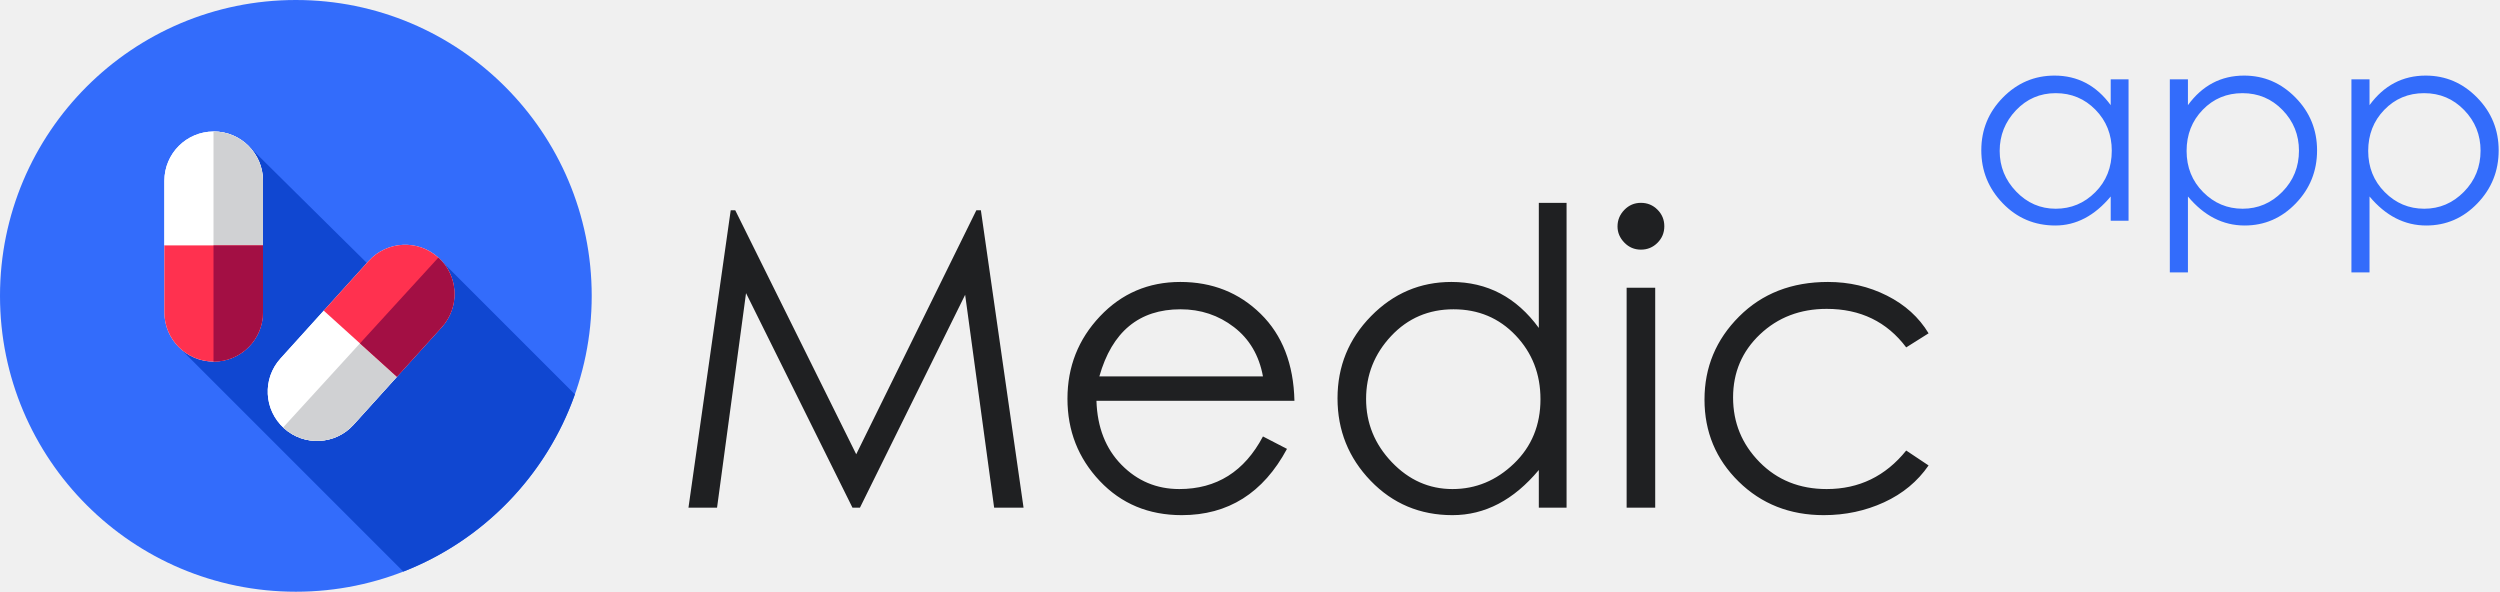
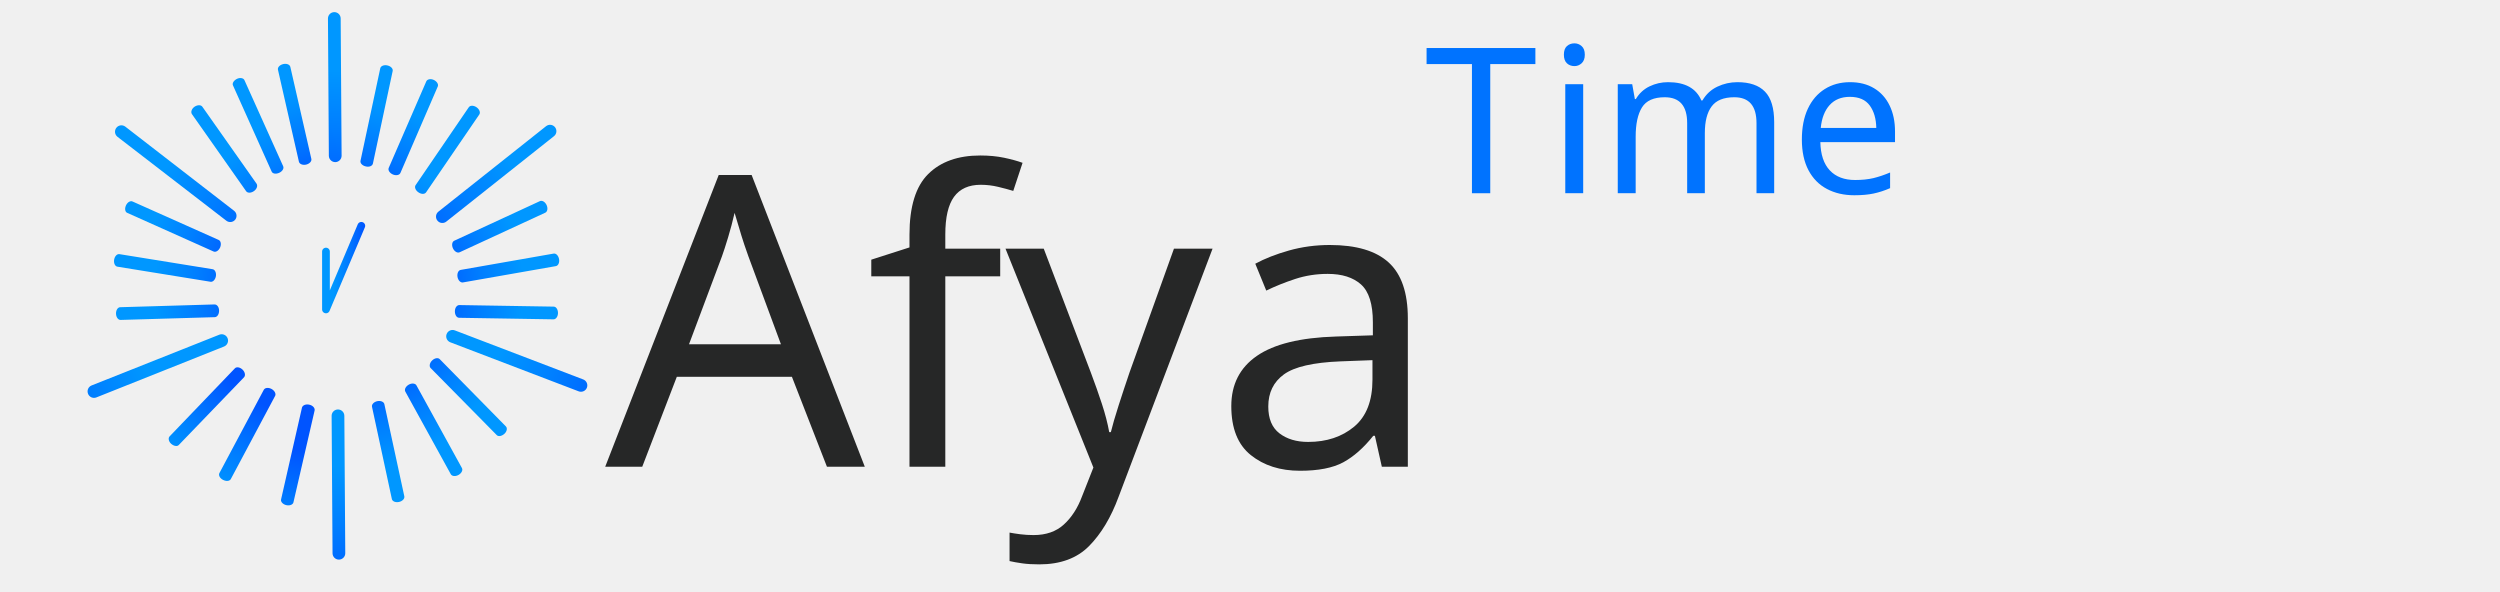
- <svg xmlns="http://www.w3.org/2000/svg" width="169px" height="40px" viewBox="0 0 169 40" version="1.1">
-   <g stroke="none" stroke-width="1" fill="none" fill-rule="evenodd">
-     <g id="logo">
-       <g id="pill-(1)">
-         <circle id="Oval" fill="#336CFB" cx="20" cy="20" r="20" />
-         <path d="M38.863,26.659 L29.966,17.762 L27.216,20.167 L16.804,9.868 L14.108,21.96 L11.976,23.351 L27.264,38.639 C32.666,36.532 36.927,32.144 38.863,26.659 Z" id="Path" fill="#1047D1" />
-         <g id="Group" transform="translate(11.09375, 8.828125)" fill="#FFFFFF">
-           <path d="M3.351,15.616 C1.51,15.616 0.017,14.124 0.017,12.283 L0.017,3.394 C0.017,1.553 1.51,0.061 3.351,0.061 C5.192,0.061 6.684,1.553 6.684,3.394 L6.684,12.283 C6.684,14.124 5.192,15.616 3.351,15.616 Z" id="Path" />
-           <path d="M6.684,3.394 C6.684,1.553 5.192,0.061 3.351,0.061 C1.51,0.061 0.017,1.553 0.017,3.394 L0.017,7.76 L6.684,7.76 L6.684,3.394 L6.684,3.394 Z" id="Path" />
-         </g>
-         <path d="M17.778,12.222 C17.778,10.381 16.285,8.889 14.444,8.889 C14.441,8.889 14.437,8.889 14.433,8.889 L14.433,16.588 L17.778,16.588 L17.778,12.222 Z" id="Path" fill="#D0D1D3" />
-         <path d="M11.111,16.588 L11.111,21.111 C11.111,22.952 12.604,24.444 14.444,24.444 C16.285,24.444 17.778,22.952 17.778,21.111 L17.778,16.588 L11.111,16.588 Z" id="Path" fill="#FF314F" />
-         <path d="M14.433,16.588 L14.433,24.444 C14.437,24.444 14.441,24.445 14.444,24.445 C16.285,24.445 17.778,22.952 17.778,21.111 L17.778,16.588 L14.433,16.588 L14.433,16.588 Z" id="Path" fill="#A30F44" />
-         <g id="Group" transform="translate(18.04688, 16.48438)" fill="#FFFFFF">
-           <path d="M11.58,0.922 C12.946,2.157 13.052,4.265 11.817,5.631 L5.856,12.224 C4.621,13.59 2.513,13.696 1.148,12.461 C-0.218,11.226 -0.324,9.119 0.911,7.753 L6.872,1.16 C8.107,-0.206 10.214,-0.312 11.58,0.922 Z" id="Path" />
-           <path d="M0.911,7.753 C-0.324,9.119 -0.218,11.226 1.148,12.461 C2.513,13.696 4.621,13.59 5.856,12.224 L8.784,8.986 L3.839,4.515 L0.911,7.753 Z" id="Path" />
-         </g>
-         <path d="M19.14,28.894 C19.158,28.911 19.176,28.929 19.194,28.945 C20.56,30.18 22.668,30.074 23.902,28.708 L26.83,25.47 L24.333,23.212 L19.14,28.894 Z" id="Path" fill="#D0D1D3" />
-         <path d="M26.831,25.47 L29.864,22.115 C31.099,20.749 30.992,18.642 29.627,17.407 C28.261,16.172 26.154,16.278 24.919,17.644 L21.885,20.999 L26.831,25.47 Z" id="Path" fill="#FF314F" />
-         <path d="M29.634,17.413 L24.333,23.212 L26.831,25.47 L29.864,22.115 C31.096,20.752 30.993,18.649 29.634,17.413 Z" id="Path" fill="#A30F44" />
-       </g>
-       <g id="symbol" transform="translate(46, 1)">
-         <path d="M97.89,4.362 L97.89,13.92 L96.684,13.92 L96.684,12.282 C95.592,13.59 94.344,14.244 92.94,14.244 C91.536,14.244 90.351,13.743 89.385,12.741 C88.419,11.739 87.936,10.545 87.936,9.159 C87.936,7.773 88.422,6.585 89.394,5.595 C90.366,4.605 91.53,4.11 92.886,4.11 C94.446,4.11 95.712,4.776 96.684,6.108 L96.684,4.362 L97.89,4.362 Z M96.756,9.186 C96.756,8.094 96.39,7.173 95.658,6.423 C94.926,5.673 94.029,5.298 92.967,5.298 C91.905,5.298 91.008,5.685 90.276,6.459 C89.544,7.233 89.178,8.148 89.178,9.204 C89.178,10.26 89.55,11.175 90.294,11.949 C91.038,12.723 91.929,13.11 92.967,13.11 C94.005,13.11 94.896,12.738 95.64,11.994 C96.384,11.25 96.756,10.314 96.756,9.186 Z M100.68,4.362 L101.904,4.362 L101.904,6.108 C102.876,4.776 104.142,4.11 105.702,4.11 C107.046,4.11 108.204,4.605 109.176,5.595 C110.148,6.585 110.634,7.776 110.634,9.168 C110.634,10.56 110.154,11.754 109.194,12.75 C108.234,13.746 107.082,14.244 105.738,14.244 C104.274,14.244 102.996,13.59 101.904,12.282 L101.904,17.412 L100.68,17.412 L100.68,4.362 Z M109.41,9.186 C109.41,8.118 109.041,7.203 108.303,6.441 C107.565,5.679 106.662,5.298 105.594,5.298 C104.526,5.298 103.629,5.673 102.903,6.423 C102.177,7.173 101.814,8.1 101.814,9.204 C101.814,10.308 102.186,11.235 102.93,11.985 C103.674,12.735 104.565,13.11 105.603,13.11 C106.641,13.11 107.535,12.729 108.285,11.967 C109.035,11.205 109.41,10.278 109.41,9.186 Z M112.956,4.362 L114.18,4.362 L114.18,6.108 C115.152,4.776 116.418,4.11 117.978,4.11 C119.322,4.11 120.48,4.605 121.452,5.595 C122.424,6.585 122.91,7.776 122.91,9.168 C122.91,10.56 122.43,11.754 121.47,12.75 C120.51,13.746 119.358,14.244 118.014,14.244 C116.55,14.244 115.272,13.59 114.18,12.282 L114.18,17.412 L112.956,17.412 L112.956,4.362 Z M121.686,9.186 C121.686,8.118 121.317,7.203 120.579,6.441 C119.841,5.679 118.938,5.298 117.87,5.298 C116.802,5.298 115.905,5.673 115.179,6.423 C114.453,7.173 114.09,8.1 114.09,9.204 C114.09,10.308 114.462,11.235 115.206,11.985 C115.95,12.735 116.841,13.11 117.879,13.11 C118.917,13.11 119.811,12.729 120.561,11.967 C121.311,11.205 121.686,10.278 121.686,9.186 Z" id="app" fill="#336CFB" />
-         <path d="M0.54,33.32 L3.396,13.216 L3.704,13.216 L11.88,29.708 L20,13.216 L20.308,13.216 L23.192,33.32 L21.204,33.32 L19.244,18.928 L12.132,33.32 L11.628,33.32 L4.432,18.816 L2.472,33.32 L0.54,33.32 Z M39.376,28.504 L41,29.344 C39.395,32.331 37.024,33.824 33.888,33.824 C31.648,33.824 29.8,33.054 28.344,31.514 C26.888,29.974 26.16,28.121 26.16,25.956 C26.16,23.791 26.893,21.933 28.358,20.384 C29.823,18.835 31.634,18.06 33.79,18.06 C35.946,18.06 37.757,18.779 39.222,20.216 C40.687,21.653 41.448,23.613 41.504,26.096 L28.12,26.096 C28.176,27.888 28.741,29.33 29.814,30.422 C30.887,31.514 32.189,32.06 33.72,32.06 C36.24,32.06 38.125,30.875 39.376,28.504 Z M39.376,24.444 C39.115,23.025 38.461,21.915 37.416,21.112 C36.371,20.309 35.167,19.908 33.804,19.908 C31.004,19.908 29.175,21.42 28.316,24.444 L39.376,24.444 Z M59.9,12.712 L59.9,33.32 L58.024,33.32 L58.024,30.772 C56.325,32.807 54.379,33.824 52.186,33.824 C49.993,33.824 48.149,33.049 46.656,31.5 C45.163,29.951 44.416,28.093 44.416,25.928 C44.416,23.763 45.172,21.91 46.684,20.37 C48.196,18.83 50.007,18.06 52.116,18.06 C54.543,18.06 56.512,19.096 58.024,21.168 L58.024,12.712 L59.9,12.712 Z M58.136,25.984 C58.136,24.285 57.576,22.848 56.456,21.672 C55.336,20.496 53.936,19.908 52.256,19.908 C50.576,19.908 49.171,20.51 48.042,21.714 C46.913,22.918 46.348,24.337 46.348,25.97 C46.348,27.603 46.927,29.027 48.084,30.24 C49.241,31.453 50.609,32.06 52.186,32.06 C53.763,32.06 55.149,31.486 56.344,30.338 C57.539,29.19 58.136,27.739 58.136,25.984 Z M63.344,14.308 C63.344,13.879 63.498,13.505 63.806,13.188 C64.114,12.871 64.487,12.712 64.926,12.712 C65.365,12.712 65.738,12.866 66.046,13.174 C66.354,13.482 66.508,13.855 66.508,14.294 C66.508,14.733 66.354,15.106 66.046,15.414 C65.738,15.722 65.365,15.876 64.926,15.876 C64.487,15.876 64.114,15.717 63.806,15.4 C63.498,15.083 63.344,14.719 63.344,14.308 Z M63.96,18.452 L65.892,18.452 L65.892,33.32 L63.96,33.32 L63.96,18.452 Z M84.372,21.532 L82.86,22.484 C81.553,20.748 79.761,19.88 77.484,19.88 C75.692,19.88 74.189,20.454 72.976,21.602 C71.763,22.75 71.156,24.173 71.156,25.872 C71.156,27.571 71.753,29.027 72.948,30.24 C74.143,31.453 75.655,32.06 77.484,32.06 C79.668,32.06 81.46,31.192 82.86,29.456 L84.372,30.464 C83.625,31.547 82.622,32.377 81.362,32.956 C80.102,33.535 78.744,33.824 77.288,33.824 C74.992,33.824 73.074,33.068 71.534,31.556 C69.994,30.044 69.224,28.196 69.224,26.012 C69.224,23.828 70.003,21.957 71.562,20.398 C73.121,18.839 75.123,18.06 77.568,18.06 C79.005,18.06 80.335,18.368 81.558,18.984 C82.781,19.6 83.719,20.449 84.372,21.532 Z" id="Medic" fill="#1F2022" />
-       </g>
-     </g>
-   </g>
+ <svg xmlns="http://www.w3.org/2000/svg" xmlns:xlink="http://www.w3.org/1999/xlink" id="Layer_1" data-name="Layer 1" viewBox="0 0 676 160">
+   <defs>
+     <style>.cls-1{fill:url(#linear-gradient);}.cls-2{fill:url(#linear-gradient-2);}.cls-3{fill:url(#linear-gradient-3);}.cls-4{fill:url(#linear-gradient-4);}.cls-5{fill:url(#linear-gradient-5);}.cls-6{fill:url(#linear-gradient-6);}.cls-7{fill:url(#linear-gradient-7);}.cls-8{fill:url(#linear-gradient-8);}.cls-9{fill:url(#linear-gradient-9);}.cls-10{fill:url(#linear-gradient-10);}.cls-11{fill:url(#linear-gradient-11);}.cls-12{fill:url(#linear-gradient-12);}.cls-13{fill:url(#linear-gradient-13);}.cls-14{fill:url(#linear-gradient-14);}.cls-15{fill:url(#linear-gradient-15);}.cls-16{fill:url(#linear-gradient-16);}.cls-17{fill:url(#linear-gradient-17);}.cls-18{fill:url(#linear-gradient-18);}.cls-19{fill:url(#linear-gradient-19);}.cls-20{fill:url(#linear-gradient-20);}.cls-21{fill:url(#linear-gradient-21);}.cls-22{fill:url(#linear-gradient-22);}.cls-23{fill:url(#linear-gradient-23);}.cls-24{fill:url(#linear-gradient-24);}.cls-25{fill:none;stroke-linecap:round;stroke-linejoin:round;stroke-width:2.09px;stroke:url(#linear-gradient-25);}.cls-26{font-size:110px;fill:#262727;font-family:CenturyGothic, Century Gothic;}.cls-27{font-size:55px;fill:#0073ff;font-family:Nunito-Light, Nunito;font-weight:300;}.cls-28{letter-spacing:0.01em;}</style>
+     <linearGradient id="linear-gradient" x1="119.61" y1="-16.31" x2="117.55" y2="36" gradientTransform="translate(-28.37 22.03) rotate(-0.38)" gradientUnits="userSpaceOnUse">
+       <stop offset="0.26" stop-color="#0097ff" />
+       <stop offset="0.56" stop-color="#007fff" />
+       <stop offset="1" stop-color="#0054ff" />
+     </linearGradient>
+     <linearGradient id="linear-gradient-2" x1="119.89" y1="91.17" x2="117.82" y2="143.48" xlink:href="#linear-gradient" />
+     <linearGradient id="linear-gradient-3" x1="6099.92" y1="-109.34" x2="6097.85" y2="-57.03" gradientTransform="translate(-1951.7 5827.81) rotate(-69.1)" xlink:href="#linear-gradient" />
+     <linearGradient id="linear-gradient-4" x1="-1941.21" y1="4087.95" x2="-1943.27" y2="4140.26" gradientTransform="translate(4558.15 -984.91) rotate(51.56)" xlink:href="#linear-gradient" />
+     <linearGradient id="linear-gradient-5" x1="-706.3" y1="771.78" x2="-707.72" y2="807.69" gradientTransform="translate(957.22 -587.88) rotate(12.08)" xlink:href="#linear-gradient" />
+     <linearGradient id="linear-gradient-6" x1="-1297.51" y1="1623.92" x2="-1298.92" y2="1659.83" gradientTransform="translate(1954.01 -950.22) rotate(23.46)" xlink:href="#linear-gradient" />
+     <linearGradient id="linear-gradient-7" x1="-1692.57" y1="2533.02" x2="-1693.99" y2="2568.93" gradientTransform="matrix(0.83, 0.56, -0.56, 0.83, 2954.96, -1106.91)" xlink:href="#linear-gradient" />
+     <linearGradient id="linear-gradient-8" x1="-1826.08" y1="5332.56" x2="-1827.5" y2="5368.48" gradientTransform="translate(5753.36 -524.87) rotate(65.18)" xlink:href="#linear-gradient" />
+     <linearGradient id="linear-gradient-9" x1="-1357.97" y1="6619.14" x2="-1359.39" y2="6655.05" gradientTransform="translate(6904.62 264.58) rotate(80.05)" xlink:href="#linear-gradient" />
+     <linearGradient id="linear-gradient-10" x1="-810.18" y1="7465.49" x2="-811.6" y2="7501.4" gradientTransform="matrix(-0.02, 1, -1, -0.02, 7601.21, 1016.92)" xlink:href="#linear-gradient" />
+     <linearGradient id="linear-gradient-11" x1="2659.39" y1="9516.85" x2="2657.97" y2="9552.77" gradientTransform="translate(8704.31 5036.67) rotate(135.47)" xlink:href="#linear-gradient" />
+     <linearGradient id="linear-gradient-12" x1="4130.06" y1="9492.14" x2="4128.64" y2="9528.05" gradientTransform="translate(8316.4 6455.36) rotate(151.19)" xlink:href="#linear-gradient" />
+     <linearGradient id="linear-gradient-13" x1="5611.41" y1="9049.43" x2="5609.99" y2="9085.34" gradientTransform="translate(7505.72 7792.8) rotate(167.79)" xlink:href="#linear-gradient" />
+     <linearGradient id="linear-gradient-14" x1="8410.33" y1="5820.09" x2="8408.27" y2="5872.4" gradientTransform="matrix(-0.37, -0.93, -0.93, 0.37, 8574.24, 5757.77)" xlink:href="#linear-gradient" />
+     <linearGradient id="linear-gradient-15" x1="1981.6" y1="-922.59" x2="1979.54" y2="-870.27" gradientTransform="matrix(-0.61, 0.79, 0.79, 0.61, 1973.55, -968.47)" xlink:href="#linear-gradient" />
+     <linearGradient id="linear-gradient-16" x1="5507.09" y1="-602.53" x2="5505.67" y2="-566.62" gradientTransform="matrix(-0.97, 0.22, 0.22, 0.97, 5579.75, -618.74)" xlink:href="#linear-gradient" />
+     <linearGradient id="linear-gradient-17" x1="4522.77" y1="-949.97" x2="4521.36" y2="-914.06" gradientTransform="matrix(-0.91, 0.41, 0.41, 0.91, 4578.25, -967.29)" xlink:href="#linear-gradient" />
+     <linearGradient id="linear-gradient-18" x1="3537.38" y1="-1091.38" x2="3535.96" y2="-1055.47" gradientTransform="matrix(-0.82, 0.58, 0.58, 0.82, 3574.7, -1110.91)" xlink:href="#linear-gradient" />
+     <linearGradient id="linear-gradient-19" x1="805.9" y1="-461.88" x2="804.48" y2="-425.96" gradientTransform="matrix(-0.41, 0.91, 0.91, 0.41, 785.18, -491.18)" xlink:href="#linear-gradient" />
+     <linearGradient id="linear-gradient-20" x1="-300.98" y1="344.51" x2="-302.4" y2="380.42" gradientTransform="matrix(-0.16, 0.99, 0.99, 0.16, -356.21, 313.06)" xlink:href="#linear-gradient" />
+     <linearGradient id="linear-gradient-21" x1="-958.02" y1="1104.39" x2="-959.44" y2="1140.3" gradientTransform="matrix(0.03, 1, 1, -0.03, -1043.04, 1075.61)" xlink:href="#linear-gradient" />
+     <linearGradient id="linear-gradient-22" x1="-1906.22" y1="5083.58" x2="-1907.64" y2="5119.5" gradientTransform="matrix(0.72, 0.69, 0.69, -0.72, -2091.68, 5109.28)" xlink:href="#linear-gradient" />
+     <linearGradient id="linear-gradient-23" x1="-1464.1" y1="6464.47" x2="-1465.52" y2="6500.38" gradientTransform="matrix(0.88, 0.47, 0.47, -0.88, -1685.44, 6522.8)" xlink:href="#linear-gradient" />
+     <linearGradient id="linear-gradient-24" x1="-611.07" y1="7754.22" x2="-612.49" y2="7790.13" gradientTransform="matrix(0.97, 0.23, 0.23, -0.97, -1074.37, 7827.46)" xlink:href="#linear-gradient" />
+     <linearGradient id="linear-gradient-25" x1="87.09" y1="72.37" x2="98.75" y2="72.37" gradientTransform="matrix(1, 0, 0, 1, 0, 0)" xlink:href="#linear-gradient" />
+   </defs>
+   <path class="cls-1" d="M90.66,43.84a1.74,1.74,0,0,1-1.74-1.71L88.68,5a1.72,1.72,0,0,1,3.44,0l.25,37.17A1.74,1.74,0,0,1,90.66,43.84Z" />
+   <path class="cls-2" d="M91.65,151.32a1.72,1.72,0,0,1-1.73-1.71l-.25-37.17a1.72,1.72,0,1,1,3.44,0l.25,37.16A1.72,1.72,0,0,1,91.65,151.32Z" />
+   <path class="cls-3" d="M158.7,104.82a1.72,1.72,0,0,1-2.22,1L121.75,92.55A1.72,1.72,0,0,1,123,89.34L157.7,102.6A1.72,1.72,0,0,1,158.7,104.82Z" />
+   <path class="cls-4" d="M118.27,59.65a1.72,1.72,0,0,1,.27-2.42l29.12-23.11a1.72,1.72,0,1,1,2.14,2.7l-29.12,23.1A1.71,1.71,0,0,1,118.27,59.65Z" />
+   <path class="cls-5" d="M98.91,45c-.93-.2-1.57-.88-1.43-1.52l5.34-25c.13-.64,1-1,1.93-.79s1.57.87,1.43,1.51l-5.34,25C100.7,44.88,99.84,45.24,98.91,45Z" />
+   <path class="cls-6" d="M106.22,47.17c-.87-.38-1.37-1.17-1.11-1.77L115.27,22c.26-.6,1.18-.77,2-.4s1.37,1.17,1.11,1.77L108.27,46.77C108,47.37,107.09,47.55,106.22,47.17Z" />
+   <path class="cls-7" d="M113.13,52c-.78-.53-1.12-1.4-.75-1.94L126.76,29c.37-.54,1.31-.54,2.09,0s1.12,1.41.76,1.95L115.22,52C114.85,52.56,113.92,52.56,113.13,52Z" />
+   <path class="cls-8" d="M122.48,67.15c-.4-.86-.25-1.78.35-2.06L146,54.38c.6-.27,1.4.21,1.8,1.07s.24,1.78-.35,2.06L124.27,68.22C123.68,68.49,122.87,68,122.48,67.15Z" />
+   <path class="cls-9" d="M123.71,74.88c-.16-.94.22-1.79.87-1.9l25.13-4.41c.64-.11,1.29.55,1.46,1.49s-.23,1.79-.87,1.9l-25.13,4.41C124.53,76.48,123.87,75.81,123.71,74.88Z" />
+   <path class="cls-10" d="M123,84.19c0-1,.56-1.71,1.21-1.7l25.51.42c.66,0,1.17.79,1.16,1.74s-.56,1.71-1.21,1.7l-25.51-.42C123.47,85.92,123,85.15,123,84.19Z" />
+   <path class="cls-11" d="M116.84,97.48c.68-.67,1.6-.83,2.06-.37l17.89,18.19c.46.47.28,1.38-.4,2s-1.6.83-2.06.36L116.44,99.52C116,99.06,116.16,98.14,116.84,97.48Z" />
+   <path class="cls-12" d="M110.54,104c.83-.46,1.76-.36,2.07.21l12.3,22.36c.31.57-.11,1.4-.94,1.86s-1.76.37-2.08-.21L109.6,105.89C109.28,105.31,109.7,104.48,110.54,104Z" />
+   <path class="cls-13" d="M102,108.48c.93-.2,1.79.16,1.93.79l5.4,24.94c.13.64-.51,1.32-1.44,1.52s-1.79-.15-1.93-.79L100.59,110C100.45,109.36,101.09,108.68,102,108.48Z" />
+   <path class="cls-14" d="M23.8,106.47a1.73,1.73,0,0,0,2.24,1L60.58,93.7a1.72,1.72,0,0,0-1.27-3.2L24.76,104.23A1.73,1.73,0,0,0,23.8,106.47Z" />
+   <path class="cls-15" d="M63.62,59.37A1.71,1.71,0,0,0,63.3,57L33.88,34.24A1.72,1.72,0,0,0,31.78,37L61.2,59.68A1.72,1.72,0,0,0,63.62,59.37Z" />
+   <path class="cls-16" d="M82.77,44.51c.93-.22,1.56-.9,1.42-1.54L78.51,18.1c-.14-.64-1-1-1.94-.77s-1.56.89-1.41,1.53l5.67,24.88C81,44.37,81.85,44.72,82.77,44.51Z" />
+   <path class="cls-17" d="M75.49,46.73c.87-.39,1.35-1.18,1.08-1.78L66.1,21.68c-.26-.59-1.18-.76-2-.37S62.7,22.5,63,23.1L73.44,46.36C73.7,47,74.62,47.12,75.49,46.73Z" />
+   <path class="cls-18" d="M68.65,51.68c.78-.54,1.1-1.42.73-2L54.71,28.85c-.38-.53-1.31-.52-2.09,0s-1.1,1.43-.73,2L66.56,51.71C66.94,52.24,67.87,52.23,68.65,51.68Z" />
+   <path class="cls-19" d="M59.51,66.93c.38-.87.21-1.78-.38-2.05l-23.3-10.4c-.6-.27-1.39.22-1.78,1.09s-.22,1.79.38,2L57.73,68C58.32,68.29,59.12,67.8,59.51,66.93Z" />
+   <path class="cls-20" d="M58.38,74.68c.15-.94-.25-1.79-.9-1.89L32.3,68.72c-.65-.11-1.29.57-1.44,1.51s.24,1.78.89,1.88l25.19,4.08C57.58,76.29,58.22,75.61,58.38,74.68Z" />
+   <path class="cls-21" d="M59.24,84c0-1-.58-1.7-1.24-1.68l-25.5.75c-.65,0-1.16.81-1.13,1.76s.58,1.7,1.23,1.68l25.51-.75C58.76,85.72,59.26,84.93,59.24,84Z" />
+   <path class="cls-22" d="M65.57,99.93c-.69-.65-1.61-.81-2.06-.33L45.86,118c-.45.47-.26,1.39.42,2s1.61.81,2.06.33L66,102C66.44,101.5,66.25,100.59,65.57,99.93Z" />
+   <path class="cls-23" d="M73.41,105.17c-.84-.45-1.77-.34-2.08.23l-12,22.52c-.31.58.12,1.41,1,1.85s1.77.34,2.08-.23l12-22.52C74.68,106.44,74.24,105.61,73.41,105.17Z" />
+   <path class="cls-24" d="M83.66,109.43c-.93-.22-1.8.12-2,.76L76,135.05c-.15.63.49,1.32,1.41,1.54s1.8-.13,1.94-.77L85.07,111C85.21,110.33,84.58,109.64,83.66,109.43Z" />
+   <polyline class="cls-25" points="88.14 68.02 88.14 83.67 97.7 61.06" />
+   <text class="cls-26" transform="translate(163.65 126.2)">Afya</text>
+   <text class="cls-27" transform="translate(385.2 52.25)">
+     <tspan class="cls-28">T</tspan>
+     <tspan x="33.38" y="0">ime</tspan>
+   </text>
</svg>
